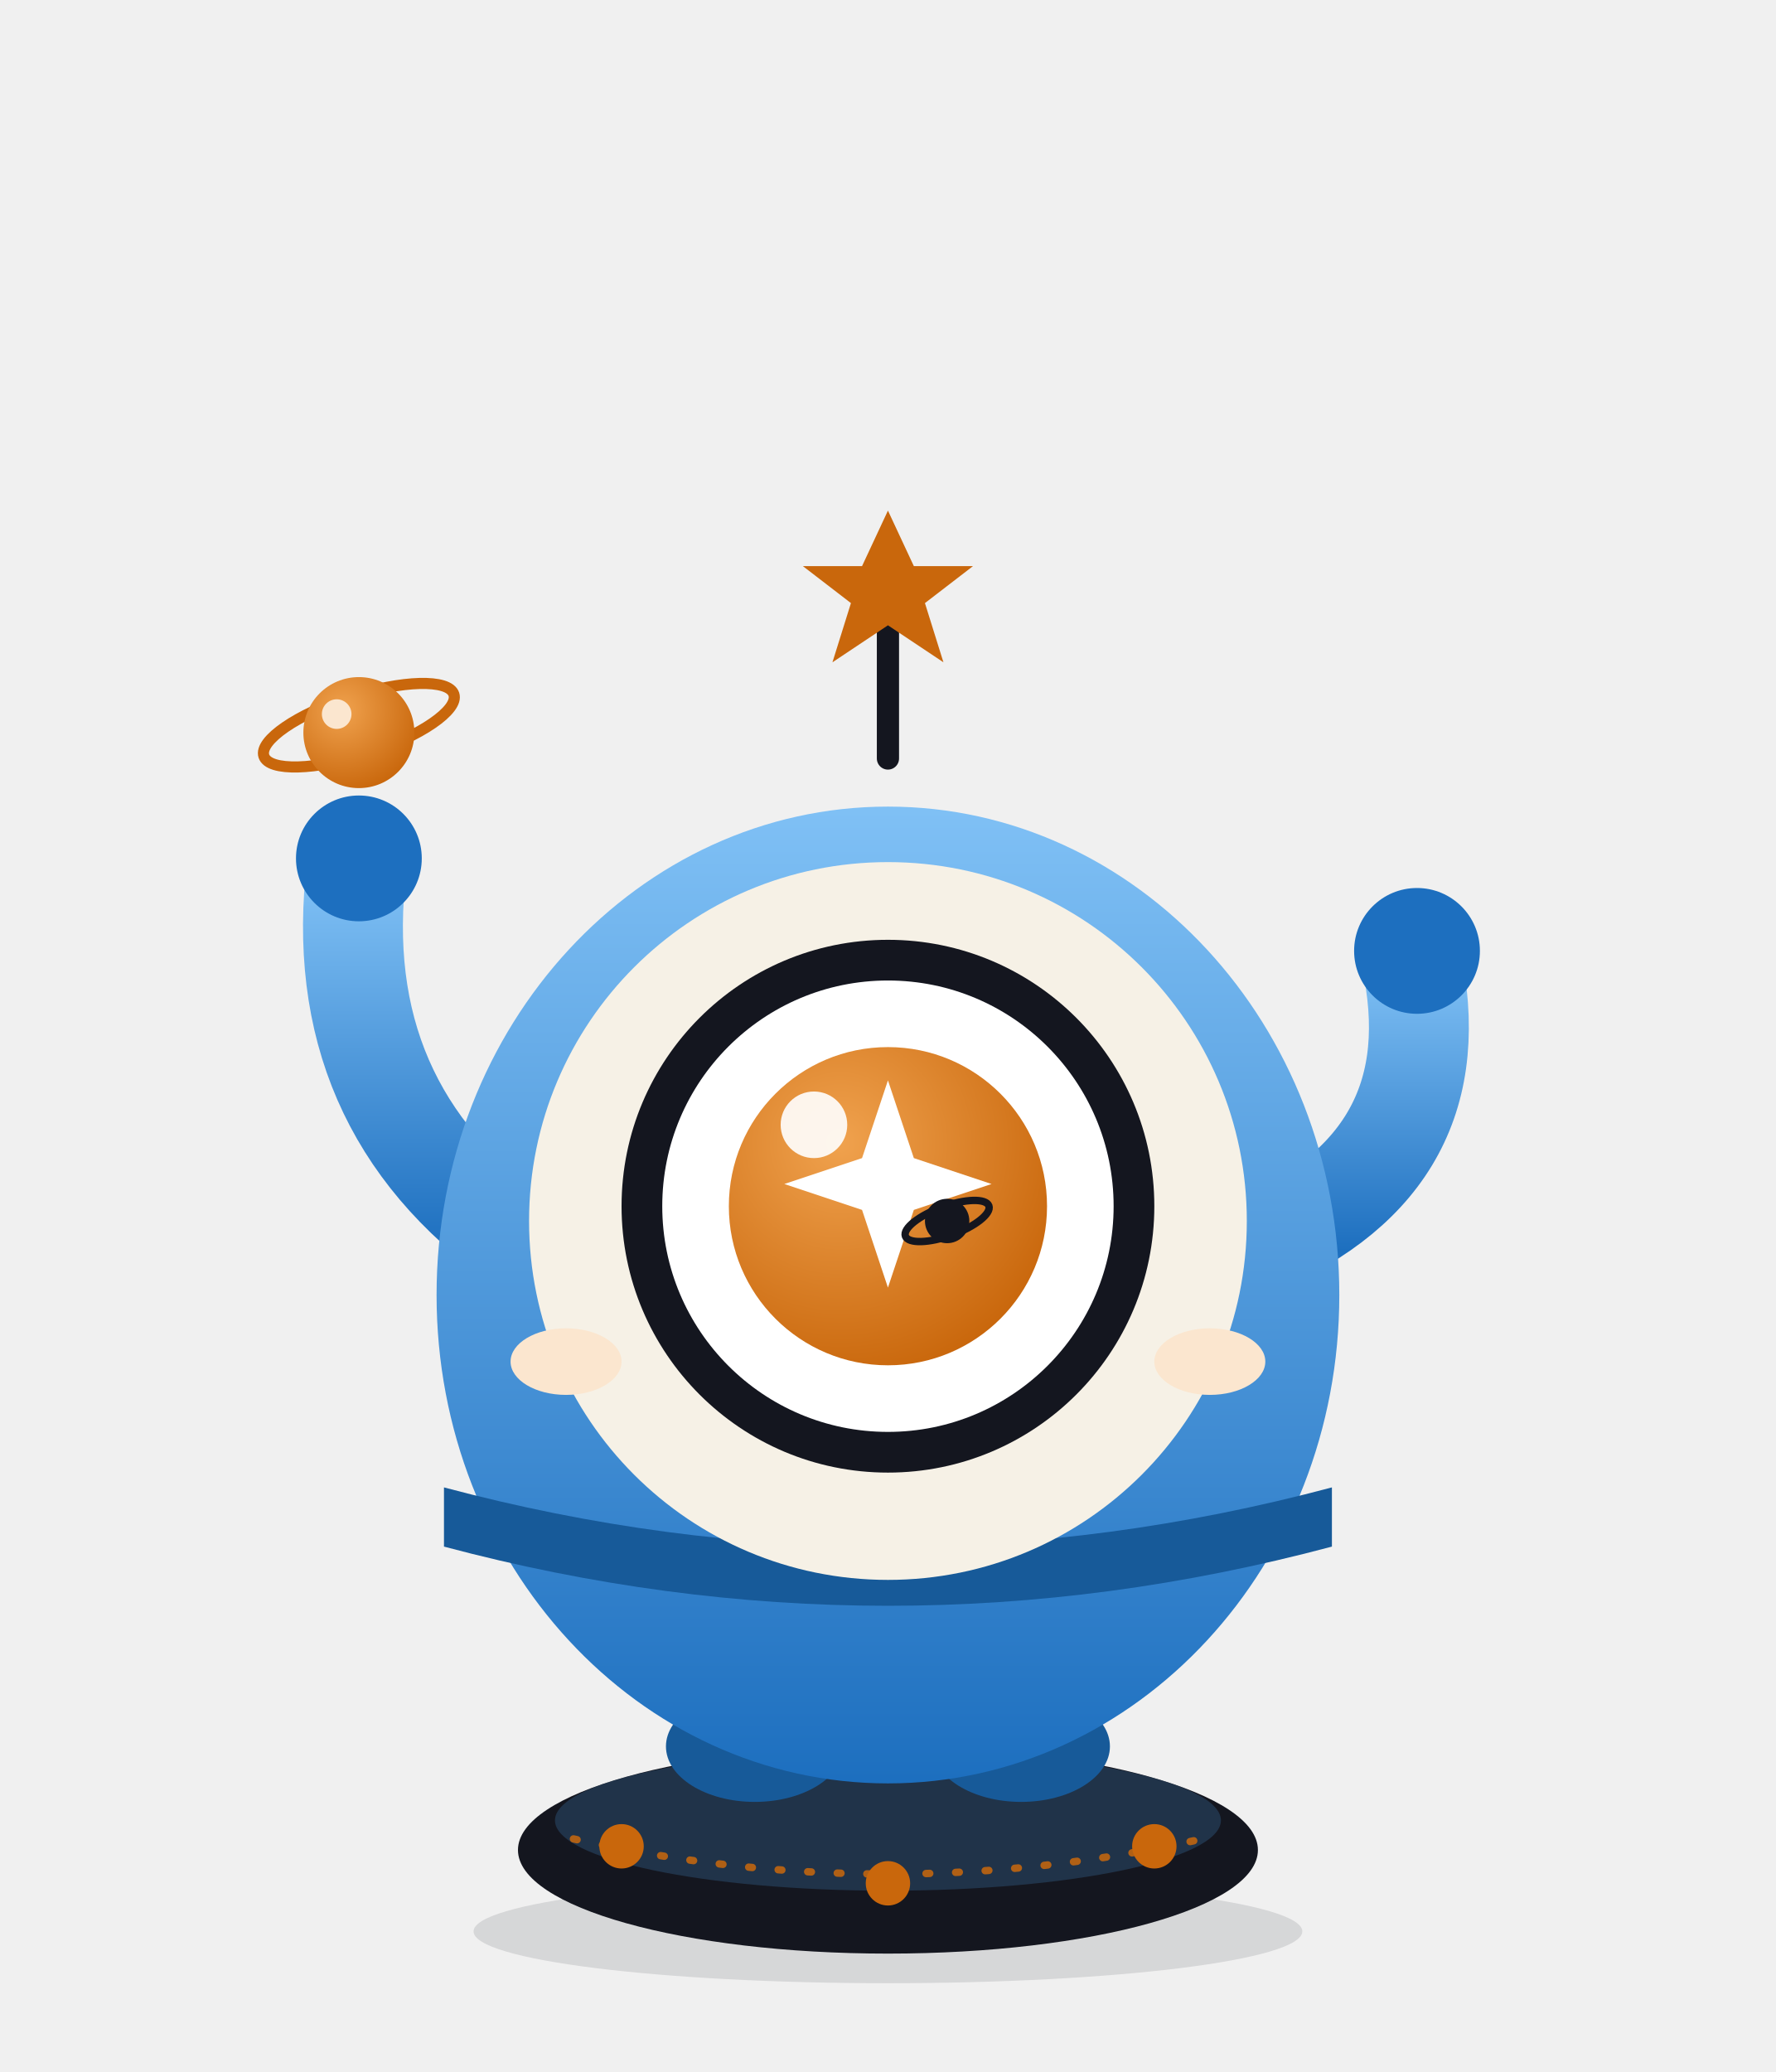
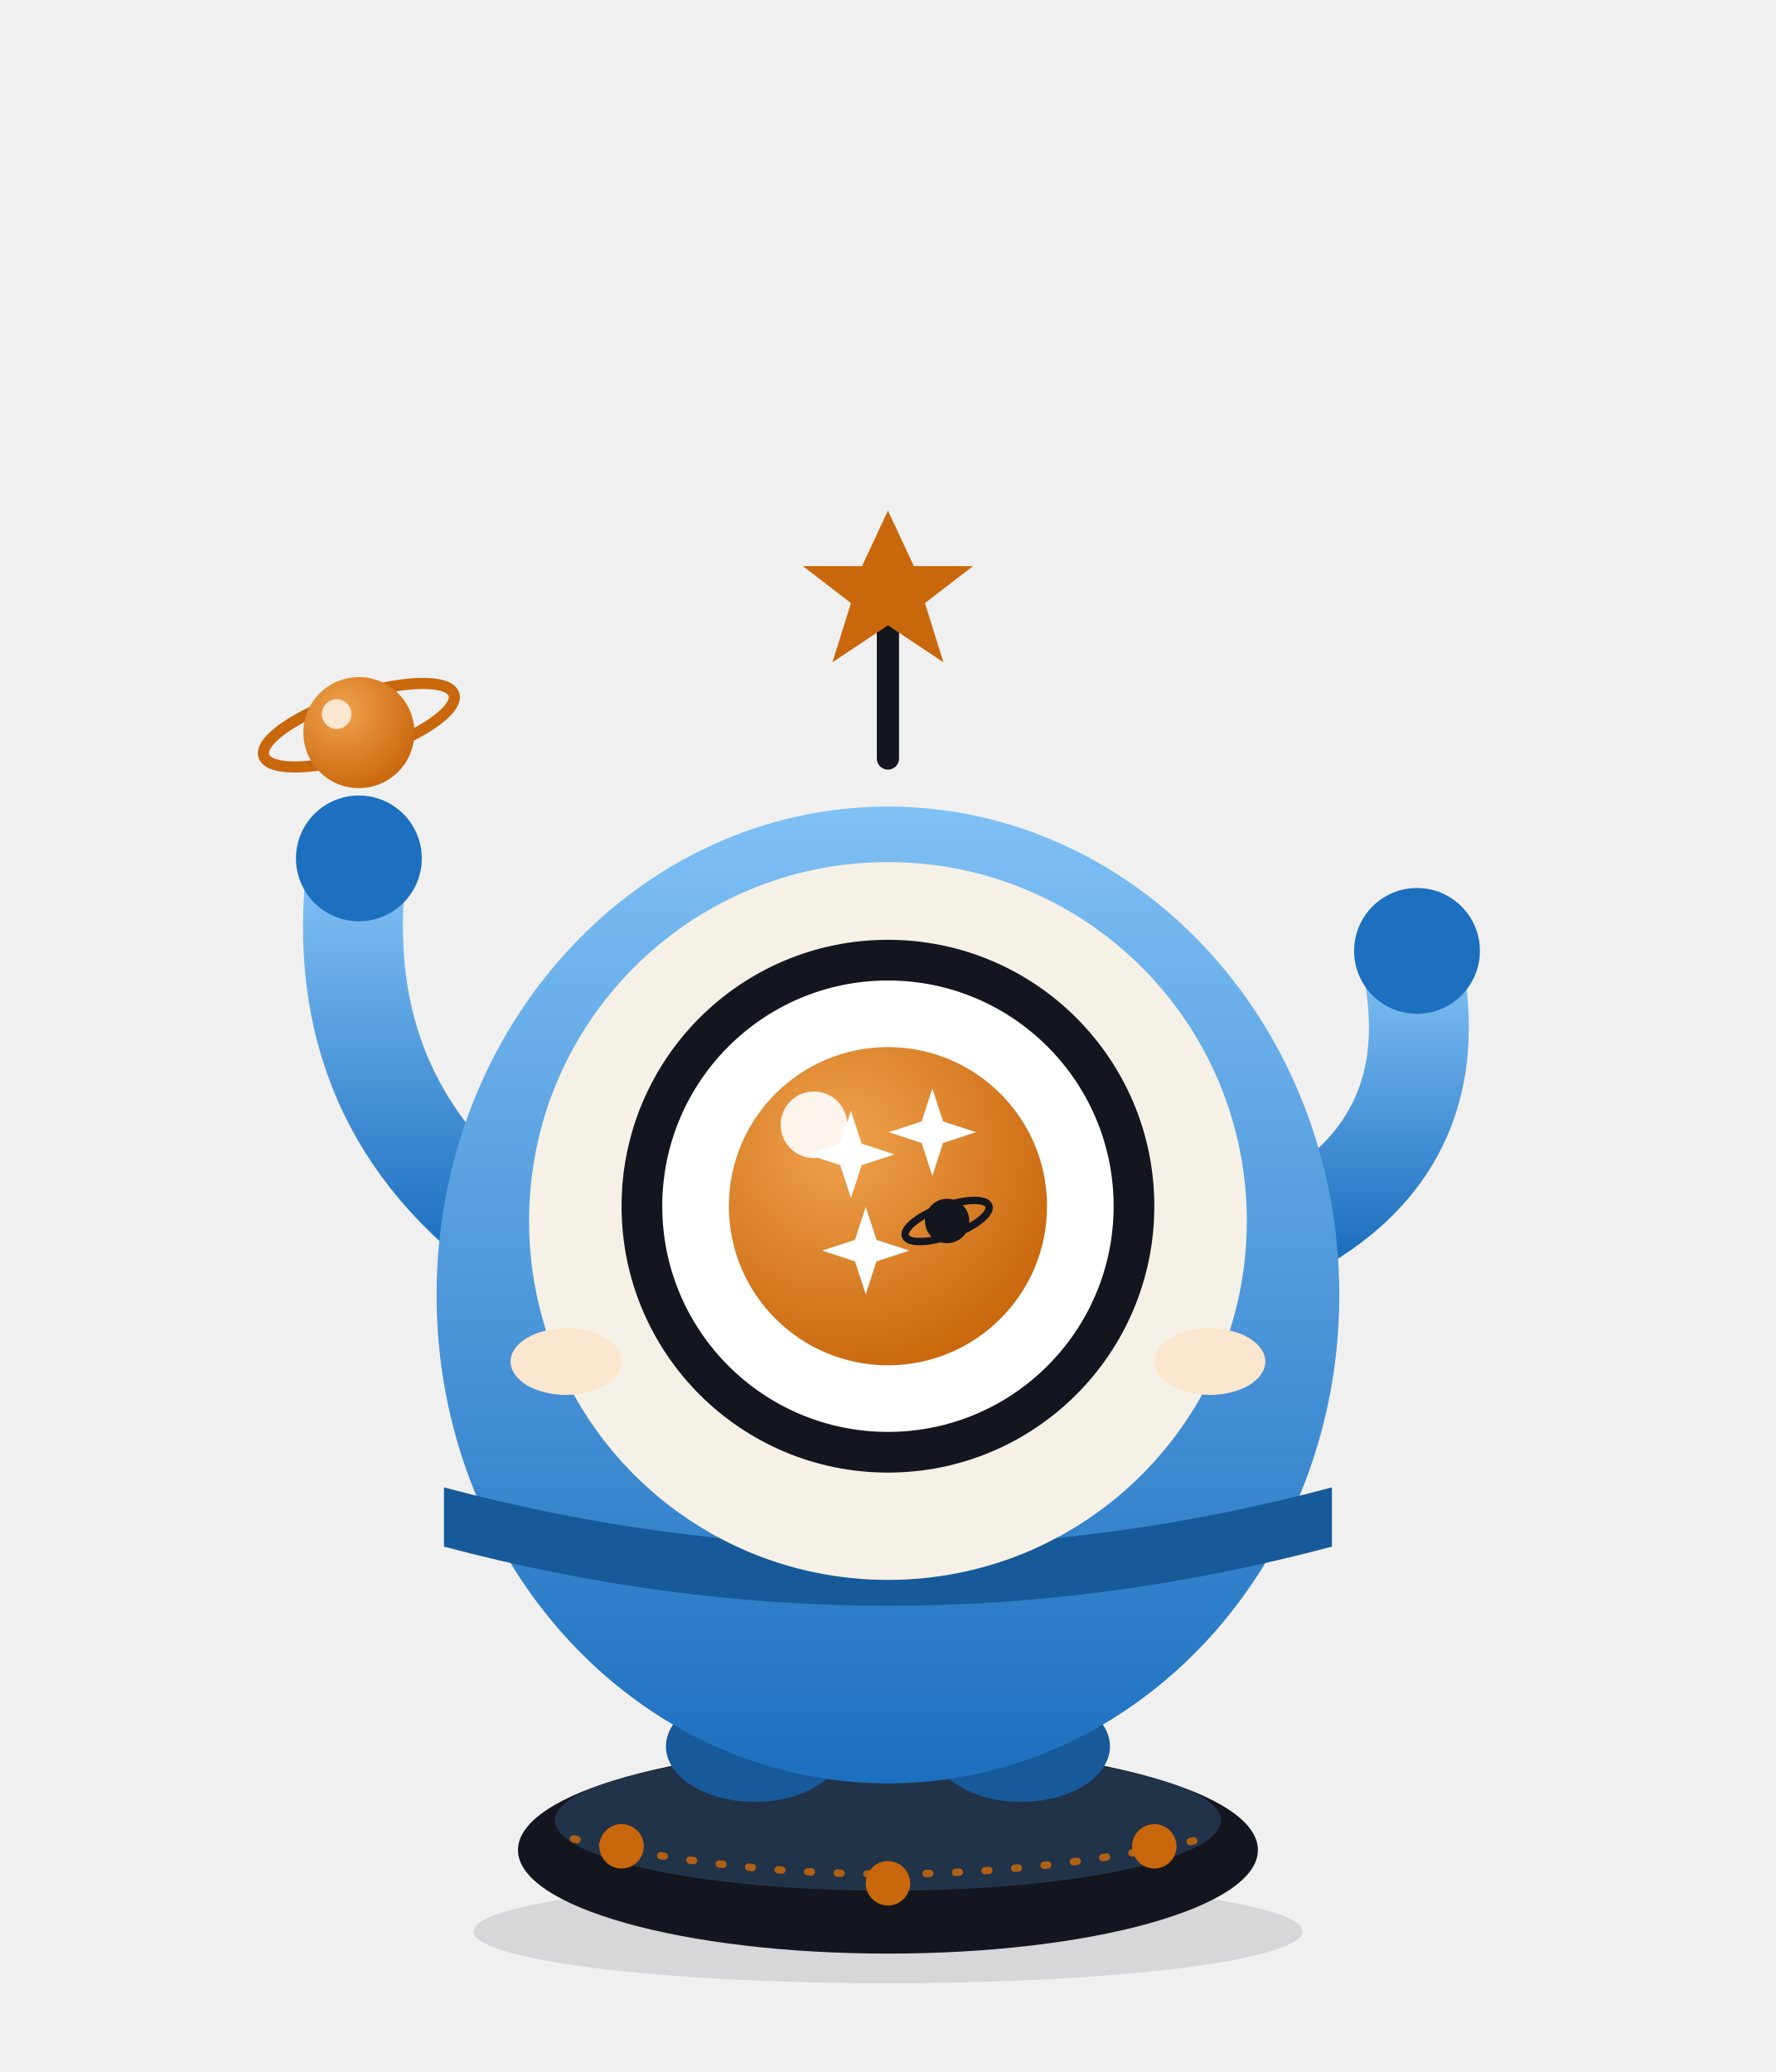
<svg xmlns="http://www.w3.org/2000/svg" width="480" height="560" viewBox="0 0 480 560">
  <defs>
    <linearGradient id="bodyGrad" x1="0" y1="0" x2="0" y2="1">
      <stop offset="0%" stop-color="#7fc0f5" />
      <stop offset="100%" stop-color="#1d6fbf" />
    </linearGradient>
    <radialGradient id="irisGrad" cx="35%" cy="30%" r="75%">
      <stop offset="0%" stop-color="#f0a24e" />
      <stop offset="100%" stop-color="#c9670c" />
    </radialGradient>
  </defs>
  <ellipse cx="240" cy="522" rx="112" ry="14" fill="#14161f" opacity="0.12" />
  <ellipse cx="240" cy="500" rx="100" ry="28" fill="#14161f" />
  <ellipse cx="240" cy="492" rx="90" ry="19" fill="#2a4a6b" opacity="0.55" />
  <path d="M155,497 Q240,516 325,497" stroke="#c9670c" stroke-width="2" stroke-dasharray="1 7" stroke-linecap="round" fill="none" opacity="0.85" />
  <circle cx="168" cy="499" r="6" fill="#c9670c" />
  <circle cx="240" cy="509" r="6" fill="#c9670c" />
  <circle cx="312" cy="499" r="6" fill="#c9670c" />
  <ellipse cx="204" cy="472" rx="24" ry="15" fill="#175a99" />
  <ellipse cx="276" cy="472" rx="24" ry="15" fill="#175a99" />
  <path d="M144,338 Q90,302 96,238" stroke="url(#bodyGrad)" stroke-width="27" stroke-linecap="round" fill="none" />
  <circle cx="97" cy="232" r="17" fill="#1d6fbf" />
  <ellipse cx="97" cy="196" rx="27" ry="8" fill="none" stroke="#c9670c" stroke-width="3" transform="rotate(-18 97 196)" />
  <circle cx="97" cy="198" r="15" fill="url(#irisGrad)" />
  <circle cx="91" cy="193" r="4" fill="#fbe6cf" />
  <path d="M336,338 Q392,316 382,262" stroke="url(#bodyGrad)" stroke-width="27" stroke-linecap="round" fill="none" />
  <circle cx="383" cy="257" r="17" fill="#1d6fbf" />
  <ellipse cx="240" cy="350" rx="122" ry="132" fill="url(#bodyGrad)" />
  <path d="M120,402 Q240,434 360,402 L360,418 Q240,450 120,418 Z" fill="#175a99" />
  <line x1="240" y1="205" x2="240" y2="160" stroke="#14161f" stroke-width="6" stroke-linecap="round" />
  <polygon points="240,138 247,153 263,153 250,163 255,179 240,169 225,179 230,163 217,153 233,153" fill="#c9670c" />
  <circle cx="240" cy="330" r="97" fill="#f6f1e6" />
  <ellipse cx="153" cy="368" rx="15" ry="9" fill="#fbe6cf" />
  <ellipse cx="327" cy="368" rx="15" ry="9" fill="#fbe6cf" />
  <circle cx="240" cy="326" r="72" fill="#14161f" />
  <circle cx="240" cy="326" r="61" fill="#ffffff" />
  <circle cx="240" cy="326" r="43" fill="url(#irisGrad)" />
-   <polygon points="240,292 247,313 268,320 247,327 240,348 233,327 212,320 233,313" fill="#ffffff" />
-   <circle cx="240" cy="320" r="1.5" fill="#ffffff" />
+   <polygon points="230,300.2 232.9,309.1 241.8,312 232.9,314.9 230,323.8 227.1,314.9 218.2,312 227.1,309.1" fill="#ffffff" />
+   <polygon points="252,294.2 254.9,303.1 263.8,306 254.9,308.9 252,317.8 249.1,308.9 240.2,306 249.1,303.1" fill="#ffffff" />
+   <polygon points="234,326.2 236.9,335.1 245.8,338 236.9,340.9 234,349.8 231.1,340.9 222.2,338 231.1,335.1" fill="#ffffff" />
+   <circle cx="230" cy="312" r="1" fill="#ffffff" />
+   <circle cx="252" cy="306" r="1" fill="#ffffff" />
+   <circle cx="234" cy="338" r="1" fill="#ffffff" />
  <ellipse cx="256" cy="330" rx="12" ry="4" fill="none" stroke="#14161f" stroke-width="2" transform="rotate(-20 256 330)" />
  <circle cx="256" cy="330" r="6" fill="#14161f" />
  <circle cx="220" cy="304" r="9" fill="#ffffff" opacity="0.9" />
</svg>
